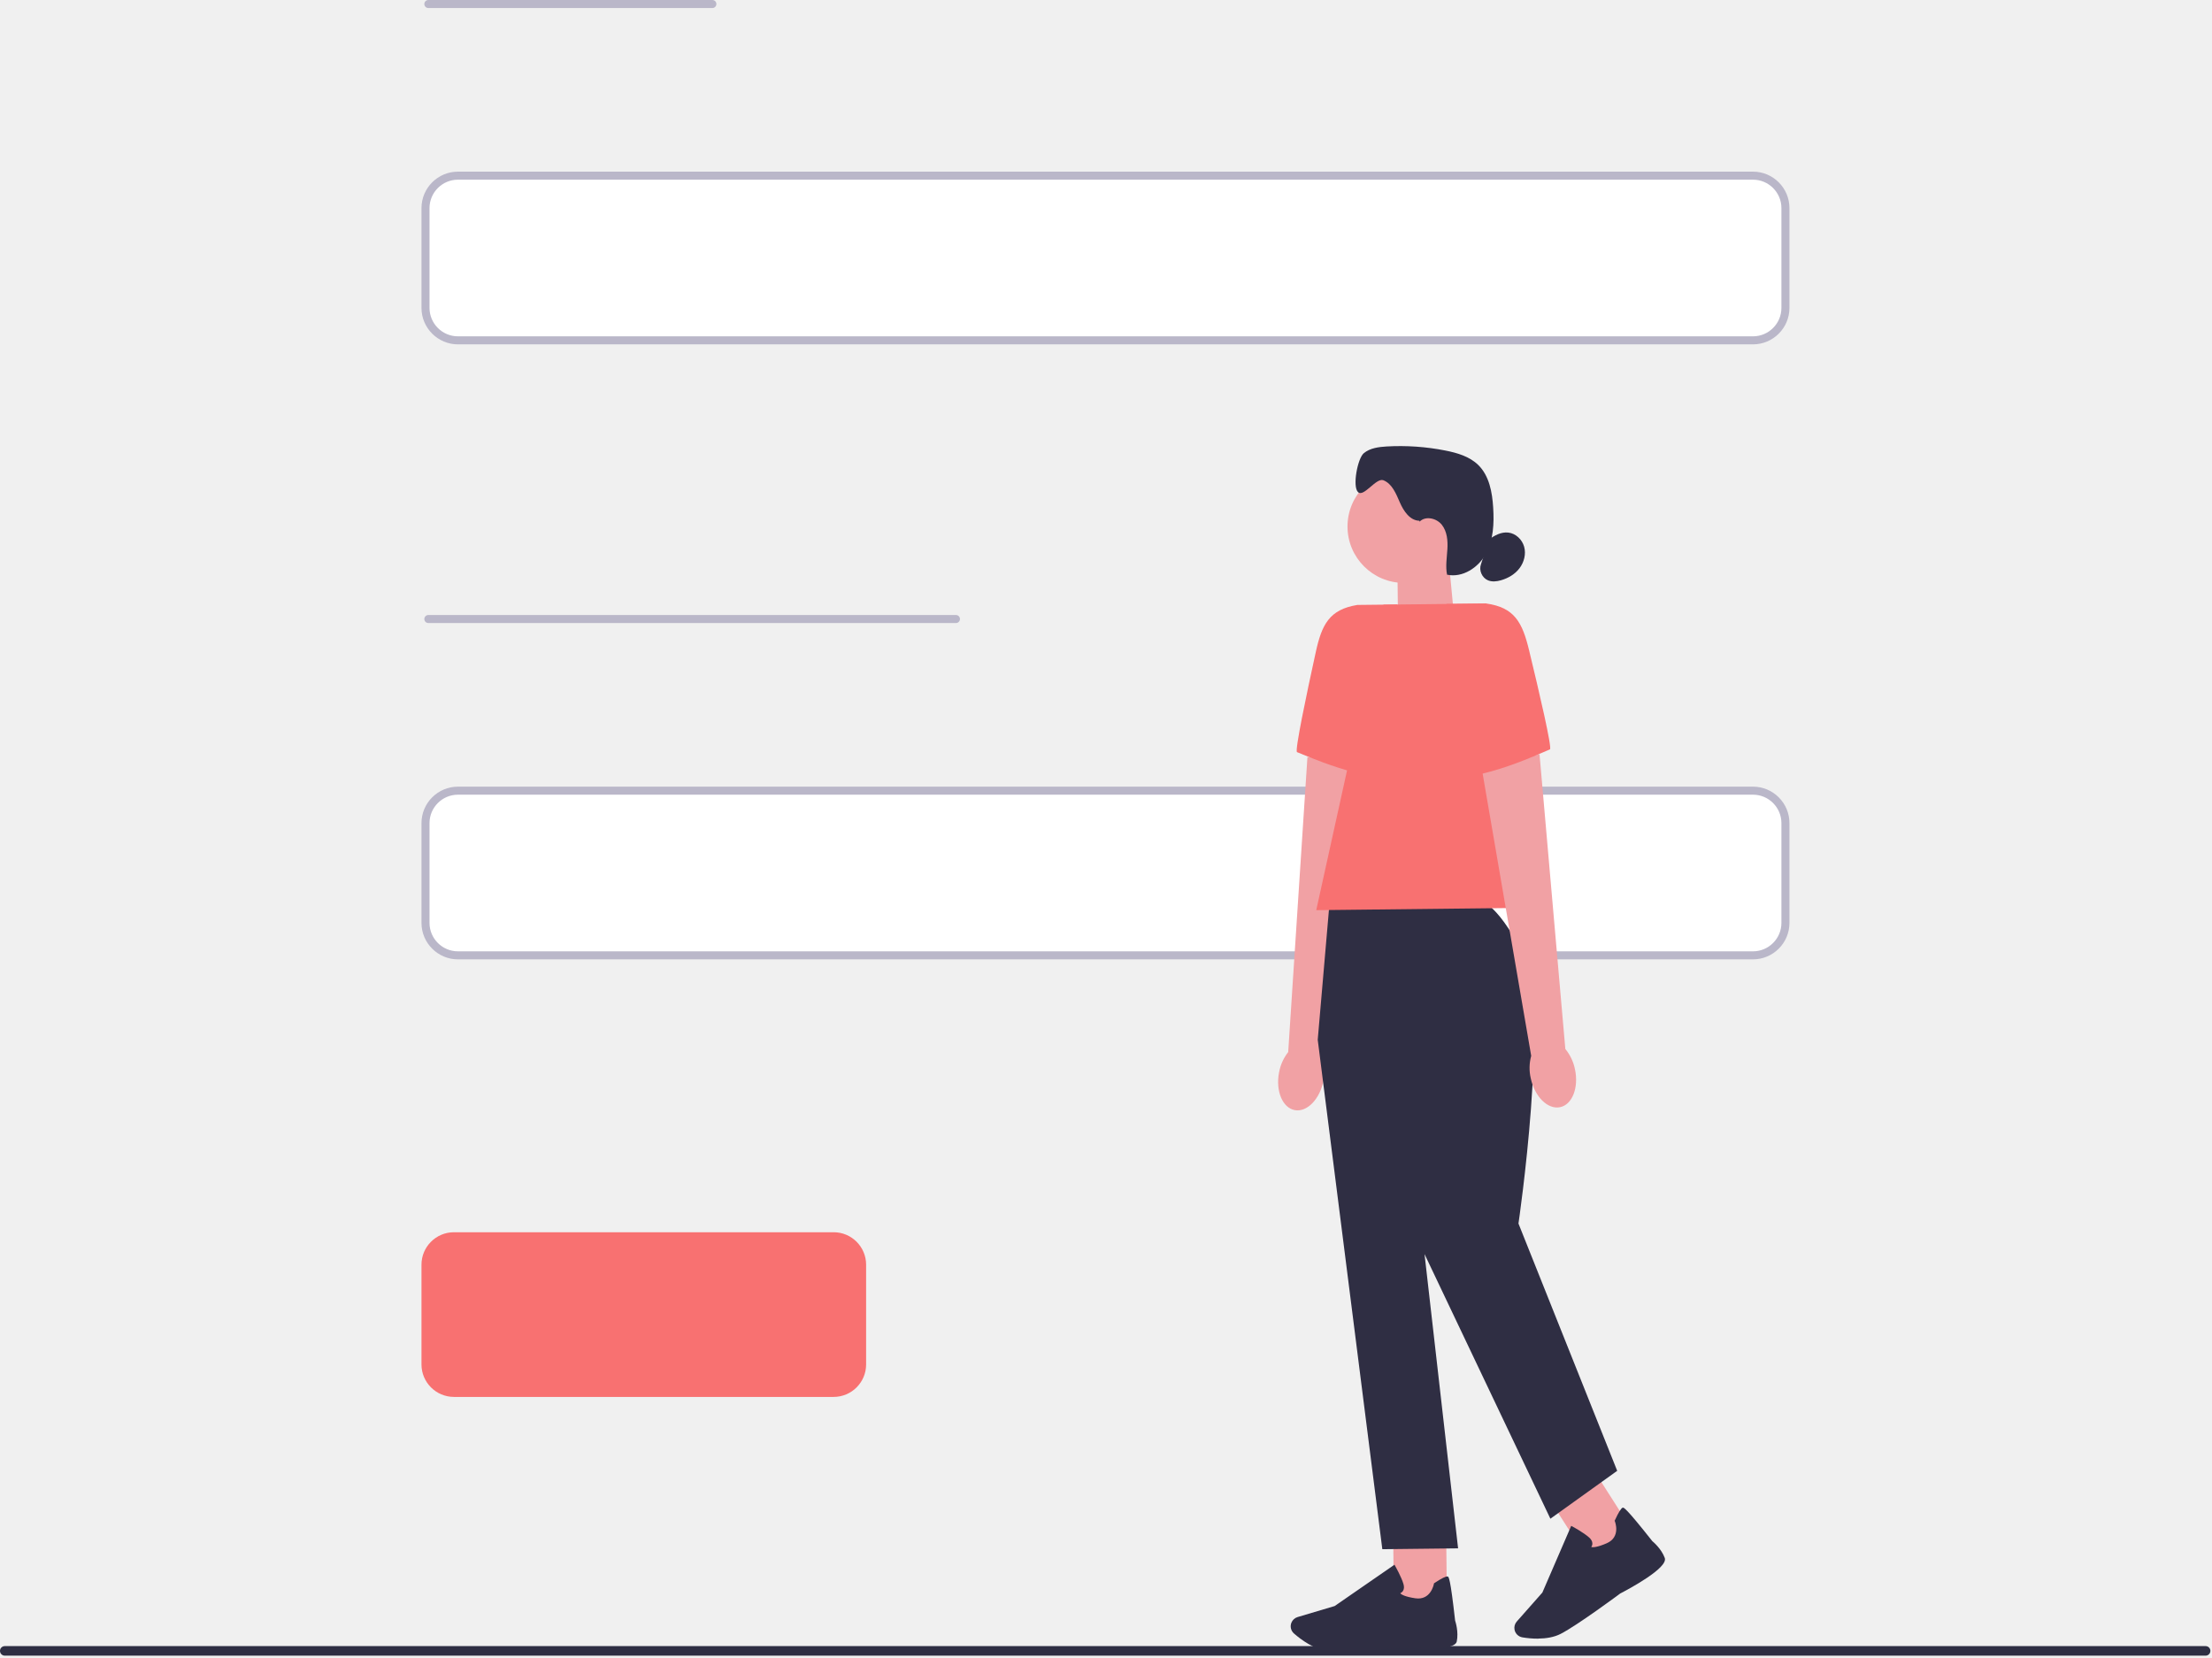
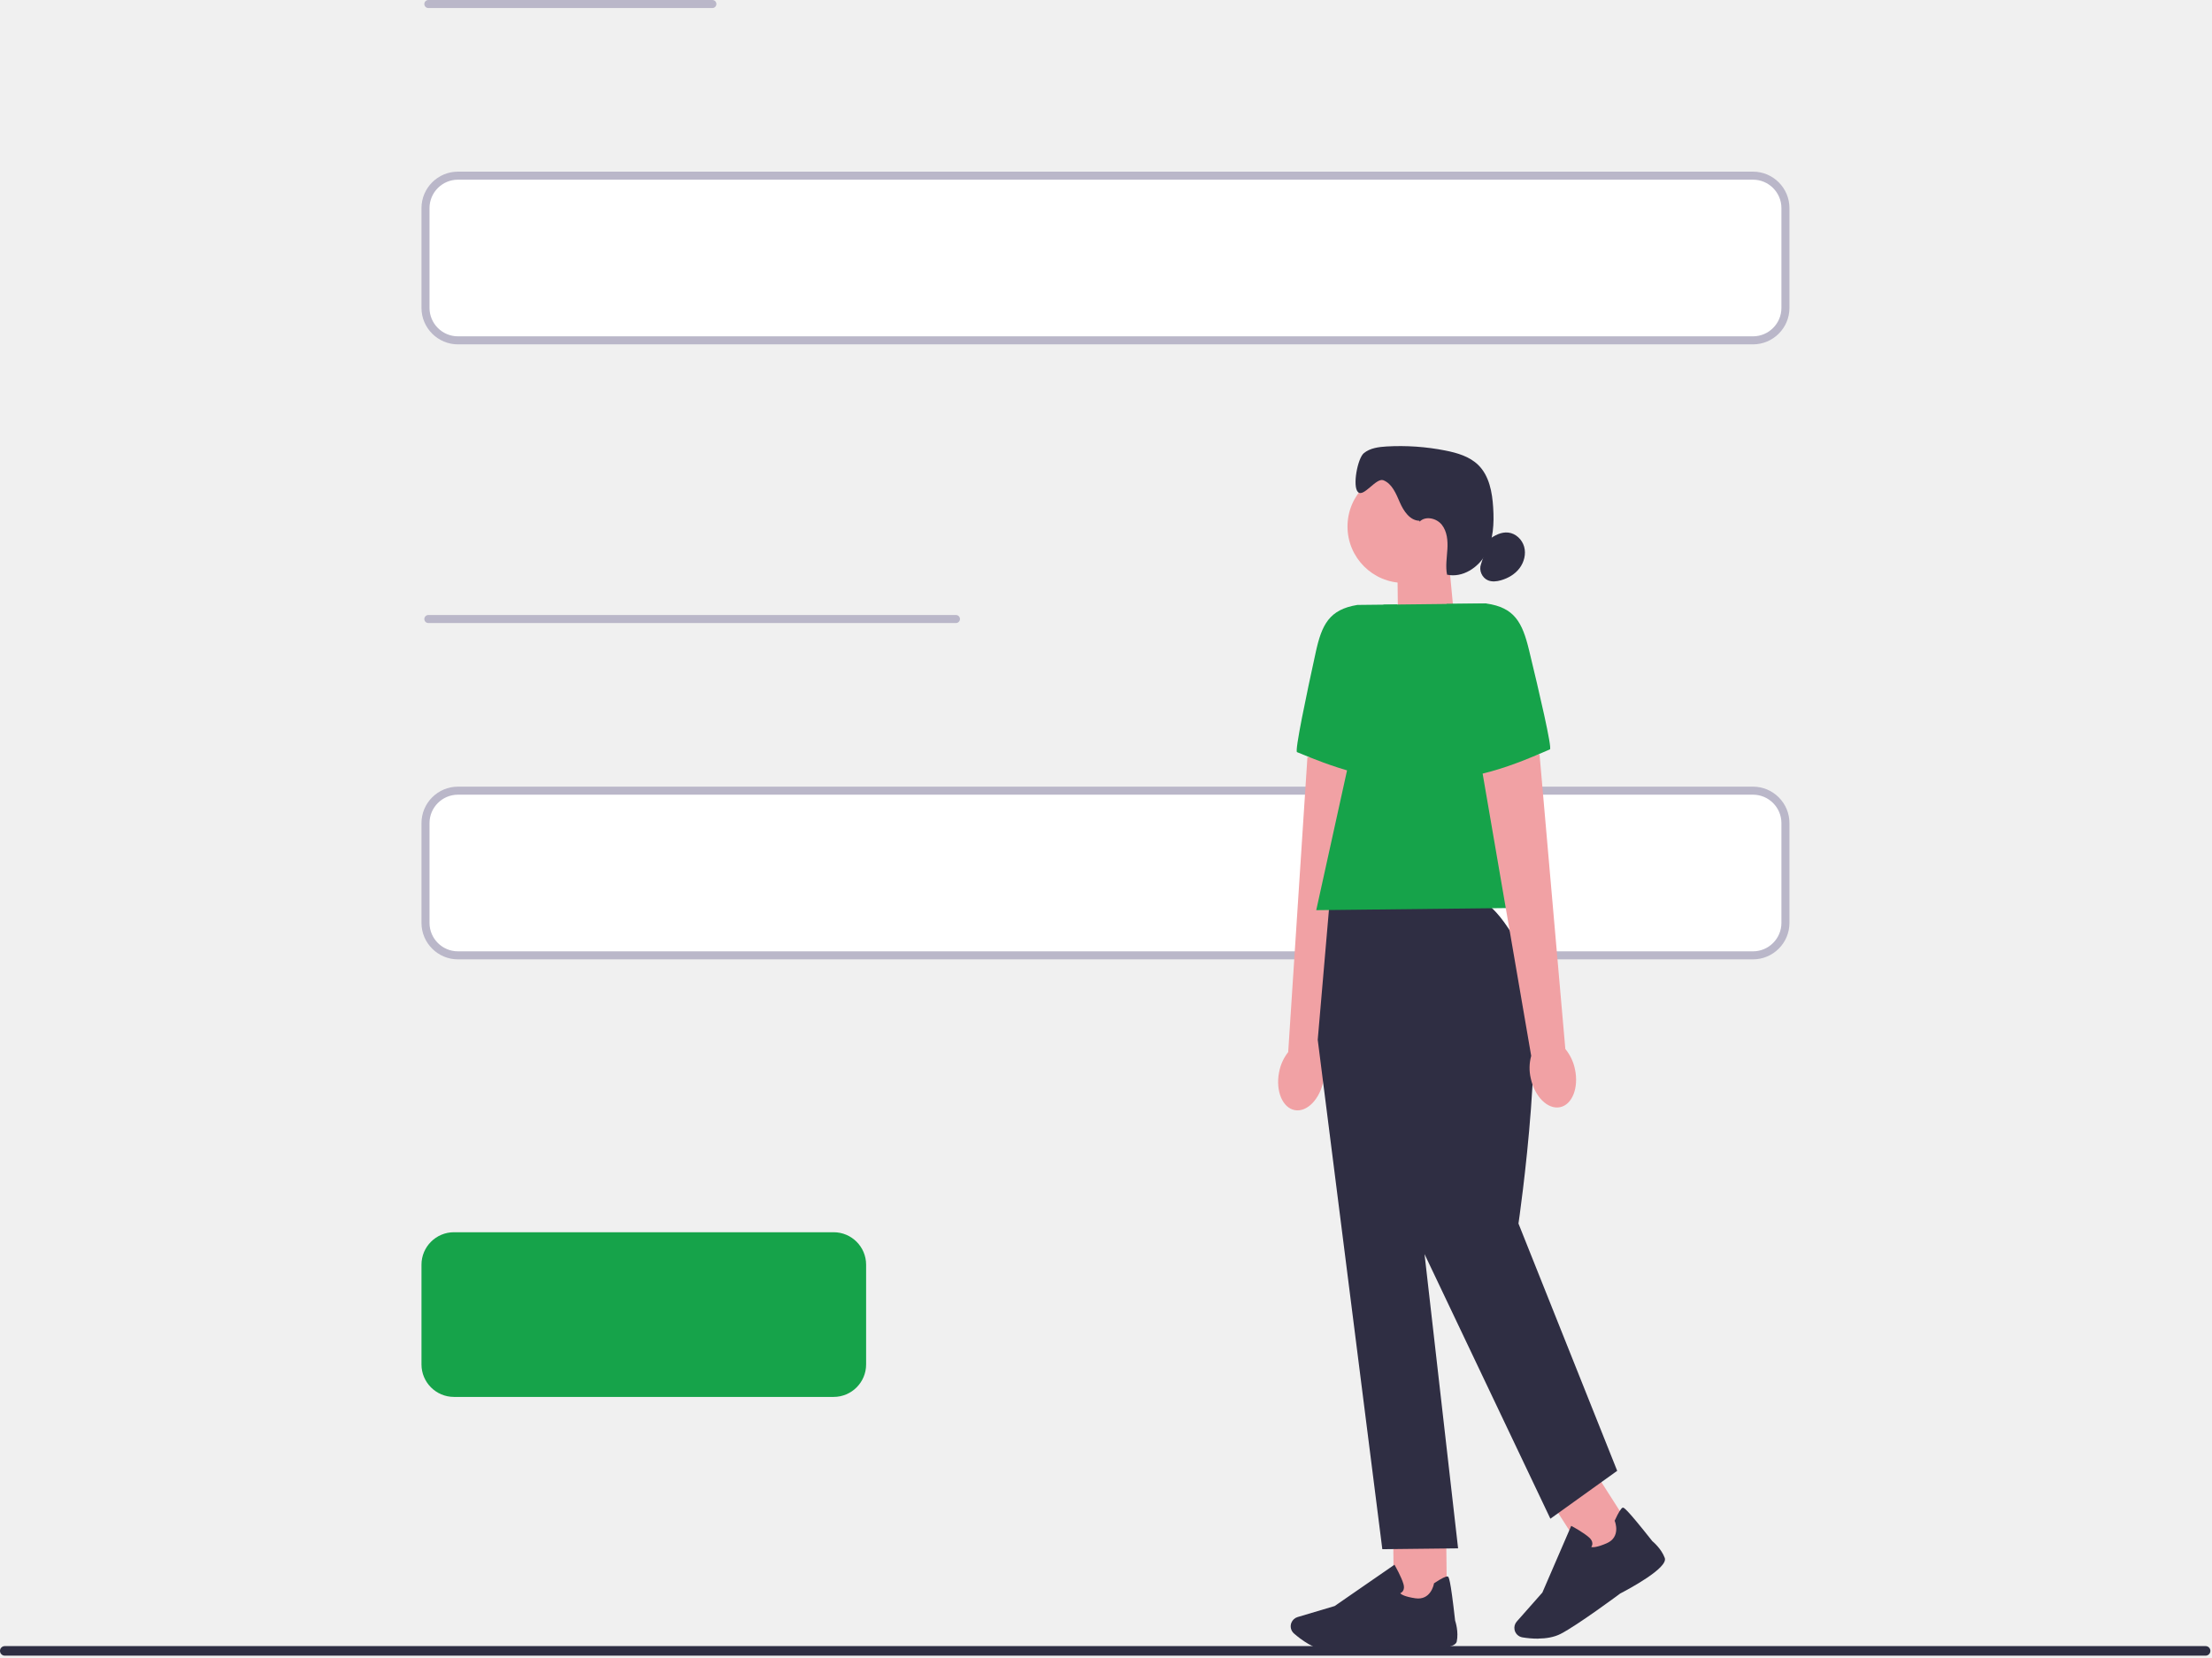
<svg xmlns="http://www.w3.org/2000/svg" width="551" height="413" viewBox="0 0 551 413" fill="none">
  <g clip-path="url(#clip0_75_1104)">
    <path d="M550.6 411.255C550.6 411.915 550.07 412.445 549.41 412.445H1.19C0.53 412.445 0 411.915 0 411.255C0 410.595 0.53 410.065 1.19 410.065H549.41C550.07 410.065 550.6 410.595 550.6 411.255Z" fill="#2E2E43" />
    <path d="M436.659 84.784H114.076C109.617 84.784 105.99 81.157 105.99 76.698V51.846C105.99 47.387 109.617 43.76 114.076 43.76H436.659C441.117 43.76 444.745 47.387 444.745 51.846V76.698C444.745 81.157 441.117 84.784 436.659 84.784Z" fill="white" stroke="#BAB7C9" stroke-width="2" stroke-linecap="round" stroke-linejoin="round" />
    <path d="M436.659 237.99H114.076C109.617 237.99 105.99 234.363 105.99 229.904V205.051C105.99 200.593 109.617 196.966 114.076 196.966H436.659C441.117 196.966 444.745 200.593 444.745 205.051V229.904C444.745 234.363 441.117 237.99 436.659 237.99Z" fill="white" stroke="#BAB7C9" stroke-width="2" stroke-linecap="round" stroke-linejoin="round" />
-     <path d="M207.659 347.99H113.076C108.617 347.99 104.99 344.363 104.99 339.904V315.052C104.99 310.593 108.617 306.966 113.076 306.966H207.659C212.117 306.966 215.745 310.593 215.745 315.052V339.904C215.745 344.363 212.117 347.99 207.659 347.99Z" fill="#F87171" />
+     <path d="M207.659 347.99H113.076C108.617 347.99 104.99 344.363 104.99 339.904V315.052C104.99 310.593 108.617 306.966 113.076 306.966H207.659C212.117 306.966 215.745 310.593 215.745 315.052V339.904C215.745 344.363 212.117 347.99 207.659 347.99Z" fill="#16A34A" />
    <path d="M106.698 1H177.448" stroke="#BAB7C9" stroke-width="2" stroke-linecap="round" stroke-linejoin="round" />
    <path d="M106.698 154.206H238.123" stroke="#BAB7C9" stroke-width="2" stroke-linecap="round" stroke-linejoin="round" />
    <path d="M397.631 367.241L386.506 374.353L396.594 390.134L407.72 383.022L397.631 367.241Z" fill="#F1A1A4" />
    <path d="M362.348 155.102L348.294 159.901L348.073 139.608L360.863 139.465L362.348 155.102Z" fill="#F1A1A4" />
    <path d="M349.714 145.211C357.476 145.211 363.768 138.919 363.768 131.157C363.768 123.396 357.476 117.103 349.714 117.103C341.952 117.103 335.66 123.396 335.66 131.157C335.66 138.919 341.952 145.211 349.714 145.211Z" fill="#F1A1A4" />
    <path d="M353.56 129.724C351.212 129.679 349.636 127.324 348.696 125.158C347.755 123.005 346.789 120.515 344.603 119.639C342.813 118.926 339.726 123.907 338.3 122.61C336.814 121.254 338.17 114.172 339.72 112.894C341.27 111.617 343.397 111.344 345.395 111.221C350.291 110.942 355.214 111.279 360.026 112.233C362.996 112.816 366.07 113.718 368.23 115.839C370.973 118.53 371.713 122.629 371.946 126.462C372.193 130.386 372.005 134.497 370.137 137.961C368.263 141.417 364.3 143.992 360.454 143.162C360.045 141.08 360.409 138.946 360.538 136.819C360.668 134.705 360.48 132.422 359.17 130.749C357.86 129.076 355.097 128.44 353.612 129.951" fill="#2F2E43" />
    <path d="M370.902 134.4C372.296 133.356 373.963 132.474 375.695 132.669C377.569 132.87 379.165 134.4 379.664 136.216C380.163 138.032 379.645 140.043 378.51 141.547C377.375 143.052 375.669 144.051 373.853 144.563C372.802 144.861 371.654 144.985 370.643 144.563C369.157 143.94 368.34 142.066 368.905 140.555" fill="#2F2E43" />
    <path d="M318.603 267.171C317.721 271.795 319.479 275.998 322.54 276.549C325.595 277.1 328.792 273.793 329.68 269.169C330.063 267.327 329.979 265.42 329.434 263.611L340.245 191.129L325.679 188.56L320.886 262.08C319.712 263.585 318.928 265.329 318.603 267.191L318.603 267.171Z" fill="#F1A1A4" />
-     <path d="M348.034 150.588L338.112 150.698C331.107 151.833 329.246 155.601 327.735 162.528C325.42 173.093 322.462 187.173 323.085 187.367C324.077 187.691 341.05 195.448 349.643 193.528L348.041 150.588L348.034 150.588Z" fill="#F87171" />
+     <path d="M348.034 150.588L338.112 150.698C331.107 151.833 329.246 155.601 327.735 162.528C325.42 173.093 322.462 187.173 323.085 187.367C324.077 187.691 341.05 195.448 349.643 193.528L348.041 150.588L348.034 150.588Z" fill="#16A34A" />
    <path d="M360.221 380.961L347.018 381.108L347.227 399.837L360.431 399.69L360.221 380.961Z" fill="#F1A1A4" />
    <path d="M334.46 411.324C333.066 411.344 331.84 411.324 330.906 411.246C327.391 410.967 324.025 408.412 322.319 406.92C321.554 406.252 321.301 405.163 321.684 404.229C321.956 403.561 322.514 403.049 323.214 402.835L332.456 400.085L347.353 389.792L347.522 390.091C347.587 390.201 349.091 392.84 349.604 394.63C349.798 395.311 349.759 395.876 349.474 396.317C349.279 396.621 349.007 396.803 348.787 396.913C349.059 397.192 349.915 397.763 352.548 398.152C356.375 398.723 357.146 394.741 357.172 394.572L357.198 394.436L357.309 394.358C359.118 393.158 360.227 392.62 360.616 392.73C360.863 392.795 361.258 392.918 362.464 403.71C362.575 404.047 363.366 406.525 362.873 408.911C362.341 411.506 351.024 410.734 348.767 410.559C348.702 410.565 340.245 411.266 334.447 411.324H334.467L334.46 411.324Z" fill="#2F2E43" />
    <path d="M383.212 408.211C381.662 408.231 380.235 408.055 379.217 407.887C378.218 407.718 377.427 406.933 377.258 405.935C377.128 405.215 377.342 404.495 377.816 403.95L384.197 396.725L391.383 380.109L391.688 380.272C391.798 380.33 394.47 381.776 395.858 383.021C396.384 383.495 396.65 383.994 396.65 384.526C396.65 384.889 396.513 385.188 396.377 385.389C396.76 385.479 397.785 385.505 400.223 384.448C403.771 382.905 402.318 379.117 402.253 378.968L402.201 378.838L402.26 378.722C403.161 376.75 403.823 375.699 404.205 375.583C404.452 375.518 404.847 375.394 411.586 383.916C411.858 384.143 413.843 385.823 414.686 388.106C415.6 390.59 405.606 395.921 403.583 396.965C403.524 397.017 393.076 404.78 388.783 407.005C387.077 407.887 385.047 408.179 383.199 408.192L383.218 408.211L383.212 408.211Z" fill="#2F2E43" />
    <path d="M368.178 224.185L331.211 224.594L328.241 259.019L344.331 385.927L363.204 385.713L354.844 312.407L386.195 378.332L402.837 366.399L378.244 304.8C378.244 304.8 386.188 250.815 379.327 237.468C372.472 224.12 368.185 224.166 368.185 224.166V224.185L368.178 224.185Z" fill="#2F2E43" />
-     <path d="M386.584 226.079L327.871 226.734L344.642 150.633L370.228 150.341L386.584 226.079Z" fill="#F87171" />
+     <path d="M386.584 226.079L327.871 226.734L344.642 150.633L370.228 150.341L386.584 226.079Z" fill="#16A34A" />
    <path d="M392.317 266.354C393.303 270.965 391.636 275.2 388.595 275.816C385.546 276.439 382.278 273.203 381.298 268.591C380.877 266.756 380.916 264.849 381.415 263.027L368.989 190.798L383.491 187.905L389.918 261.308C391.124 262.787 391.948 264.519 392.317 266.367V266.354Z" fill="#F1A1A4" />
-     <path d="M360.311 150.452L370.234 150.341C377.258 151.327 379.204 155.05 380.877 161.944C383.426 172.457 386.688 186.459 386.078 186.673C385.086 187.01 368.302 195.143 359.669 193.418L360.324 150.452L360.311 150.452Z" fill="#F87171" />
+     <path d="M360.311 150.452L370.234 150.341C377.258 151.327 379.204 155.05 380.877 161.944C383.426 172.457 386.688 186.459 386.078 186.673C385.086 187.01 368.302 195.143 359.669 193.418L360.324 150.452L360.311 150.452Z" fill="#16A34A" />
  </g>
  <defs>
    <clipPath id="clip0_75_1104">
      <rect width="550.6" height="412.445" fill="white" />
    </clipPath>
  </defs>
</svg>
